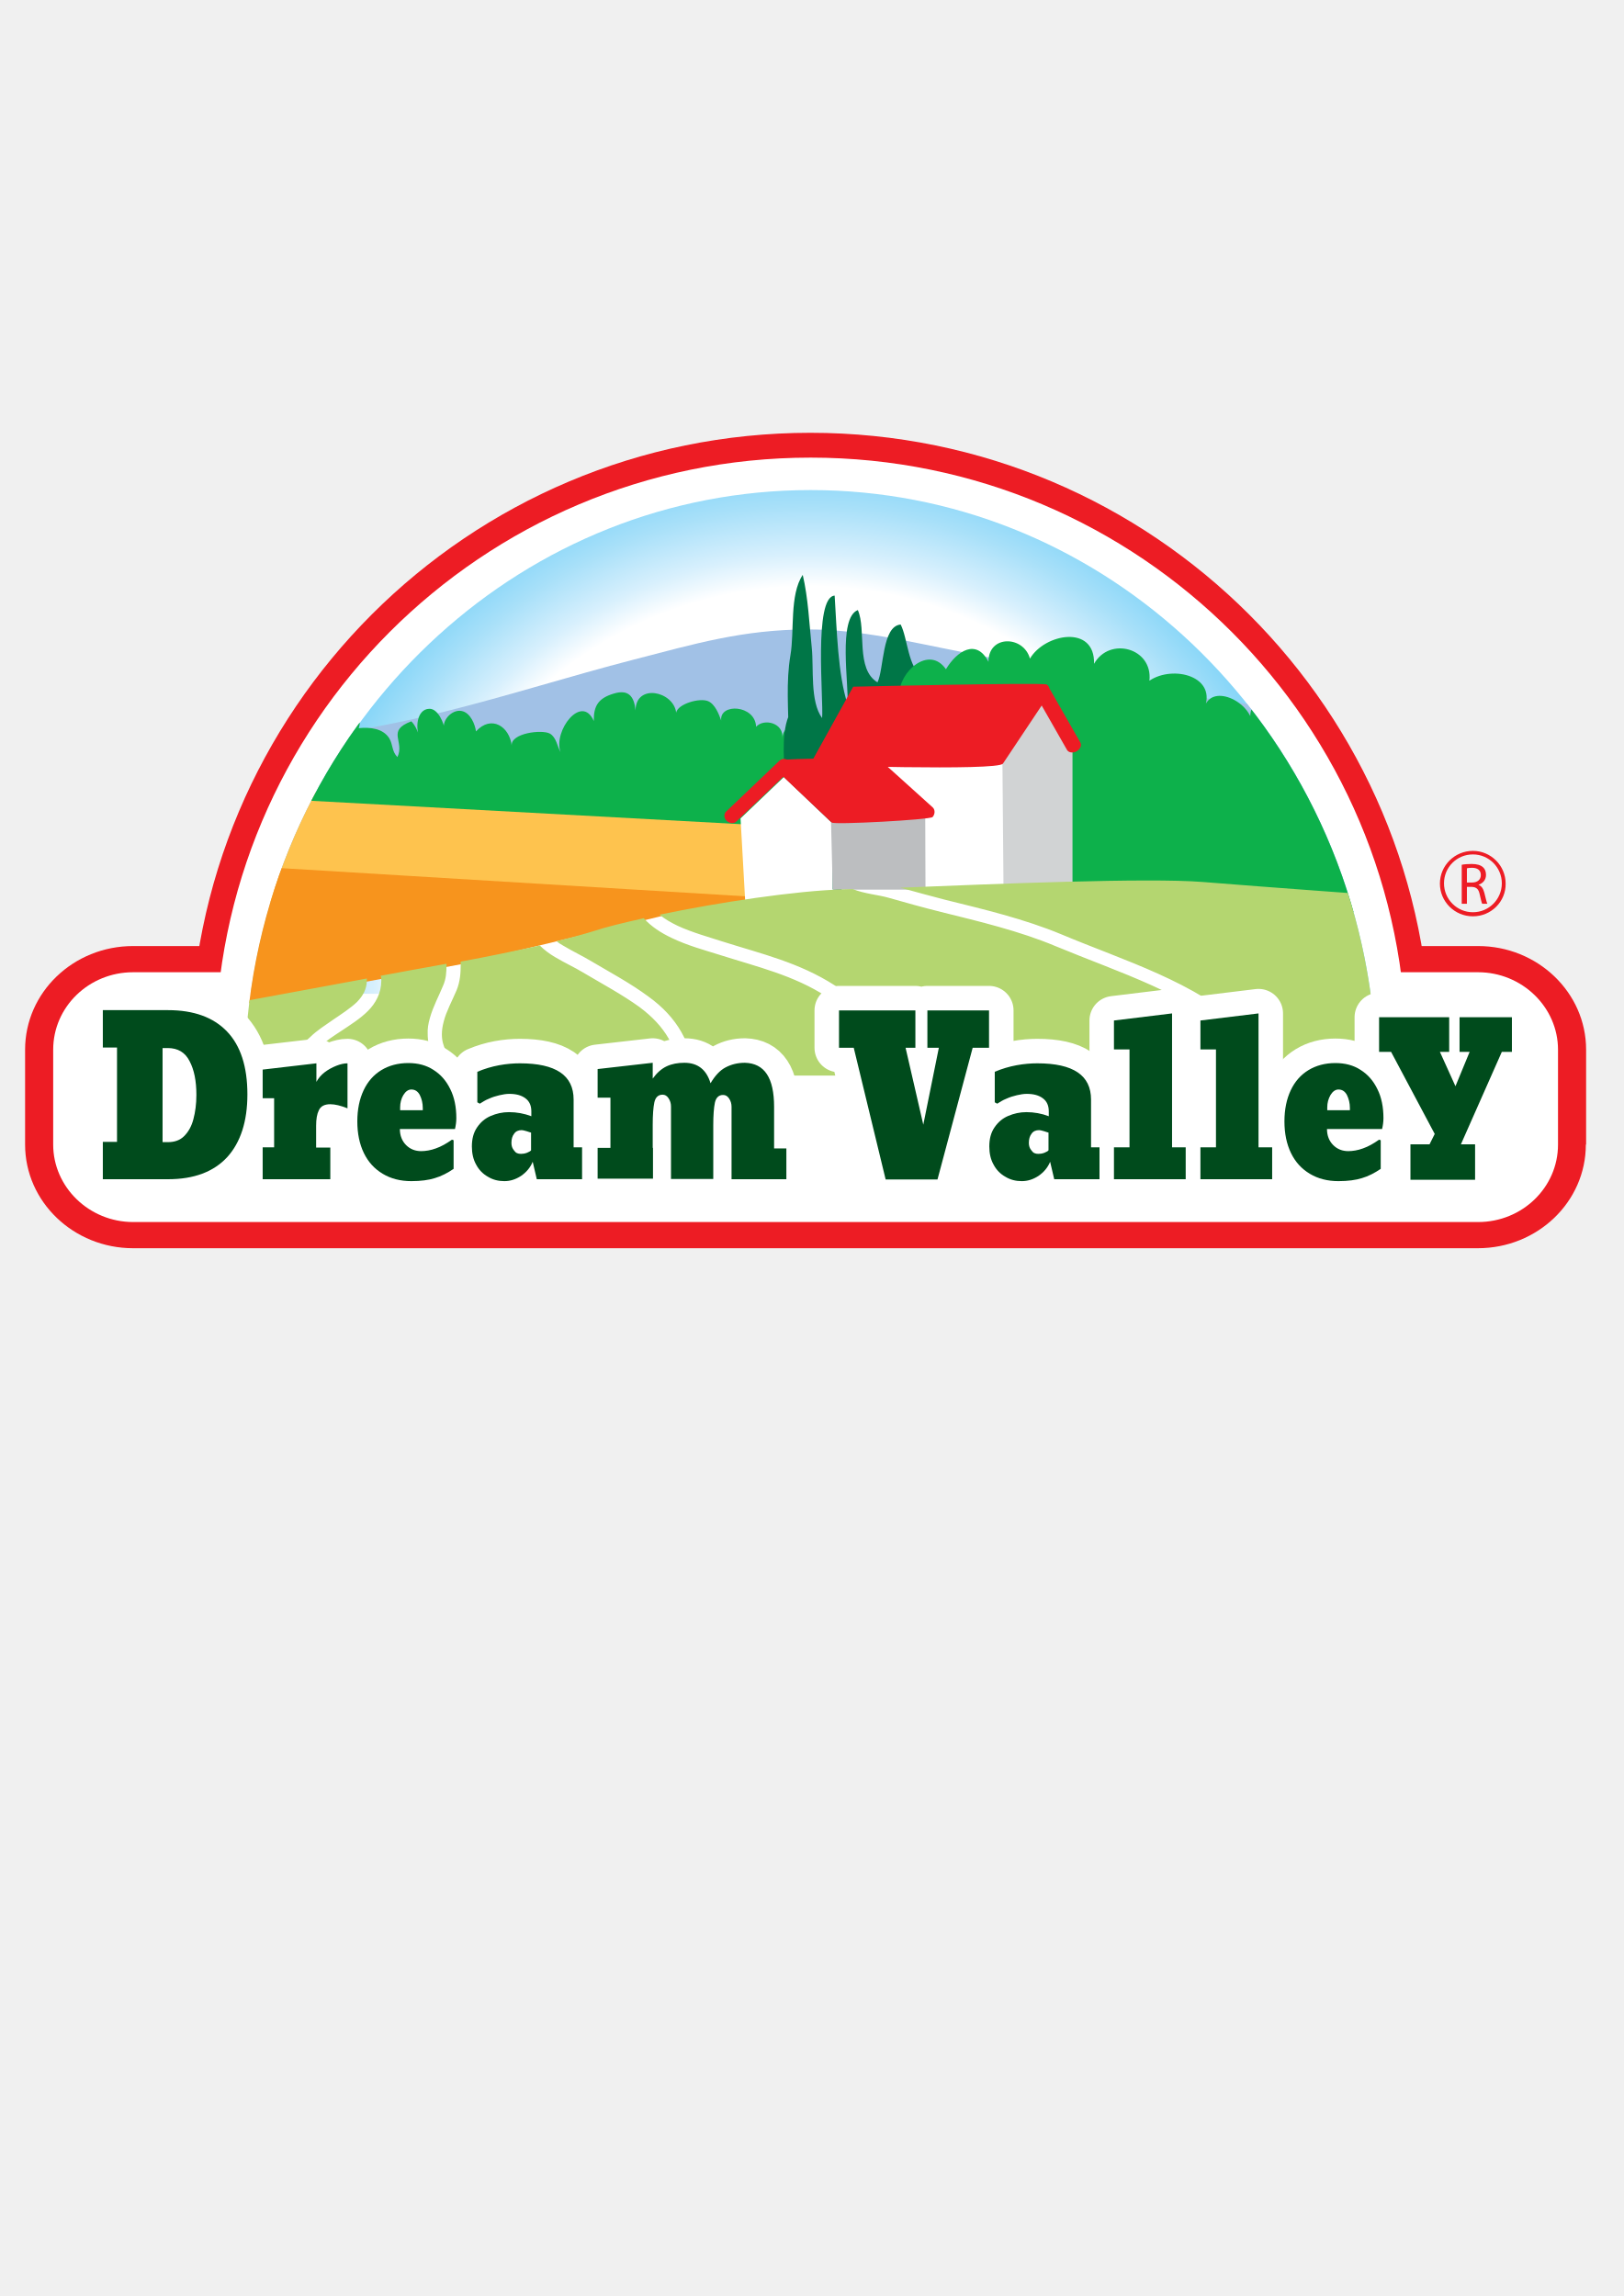
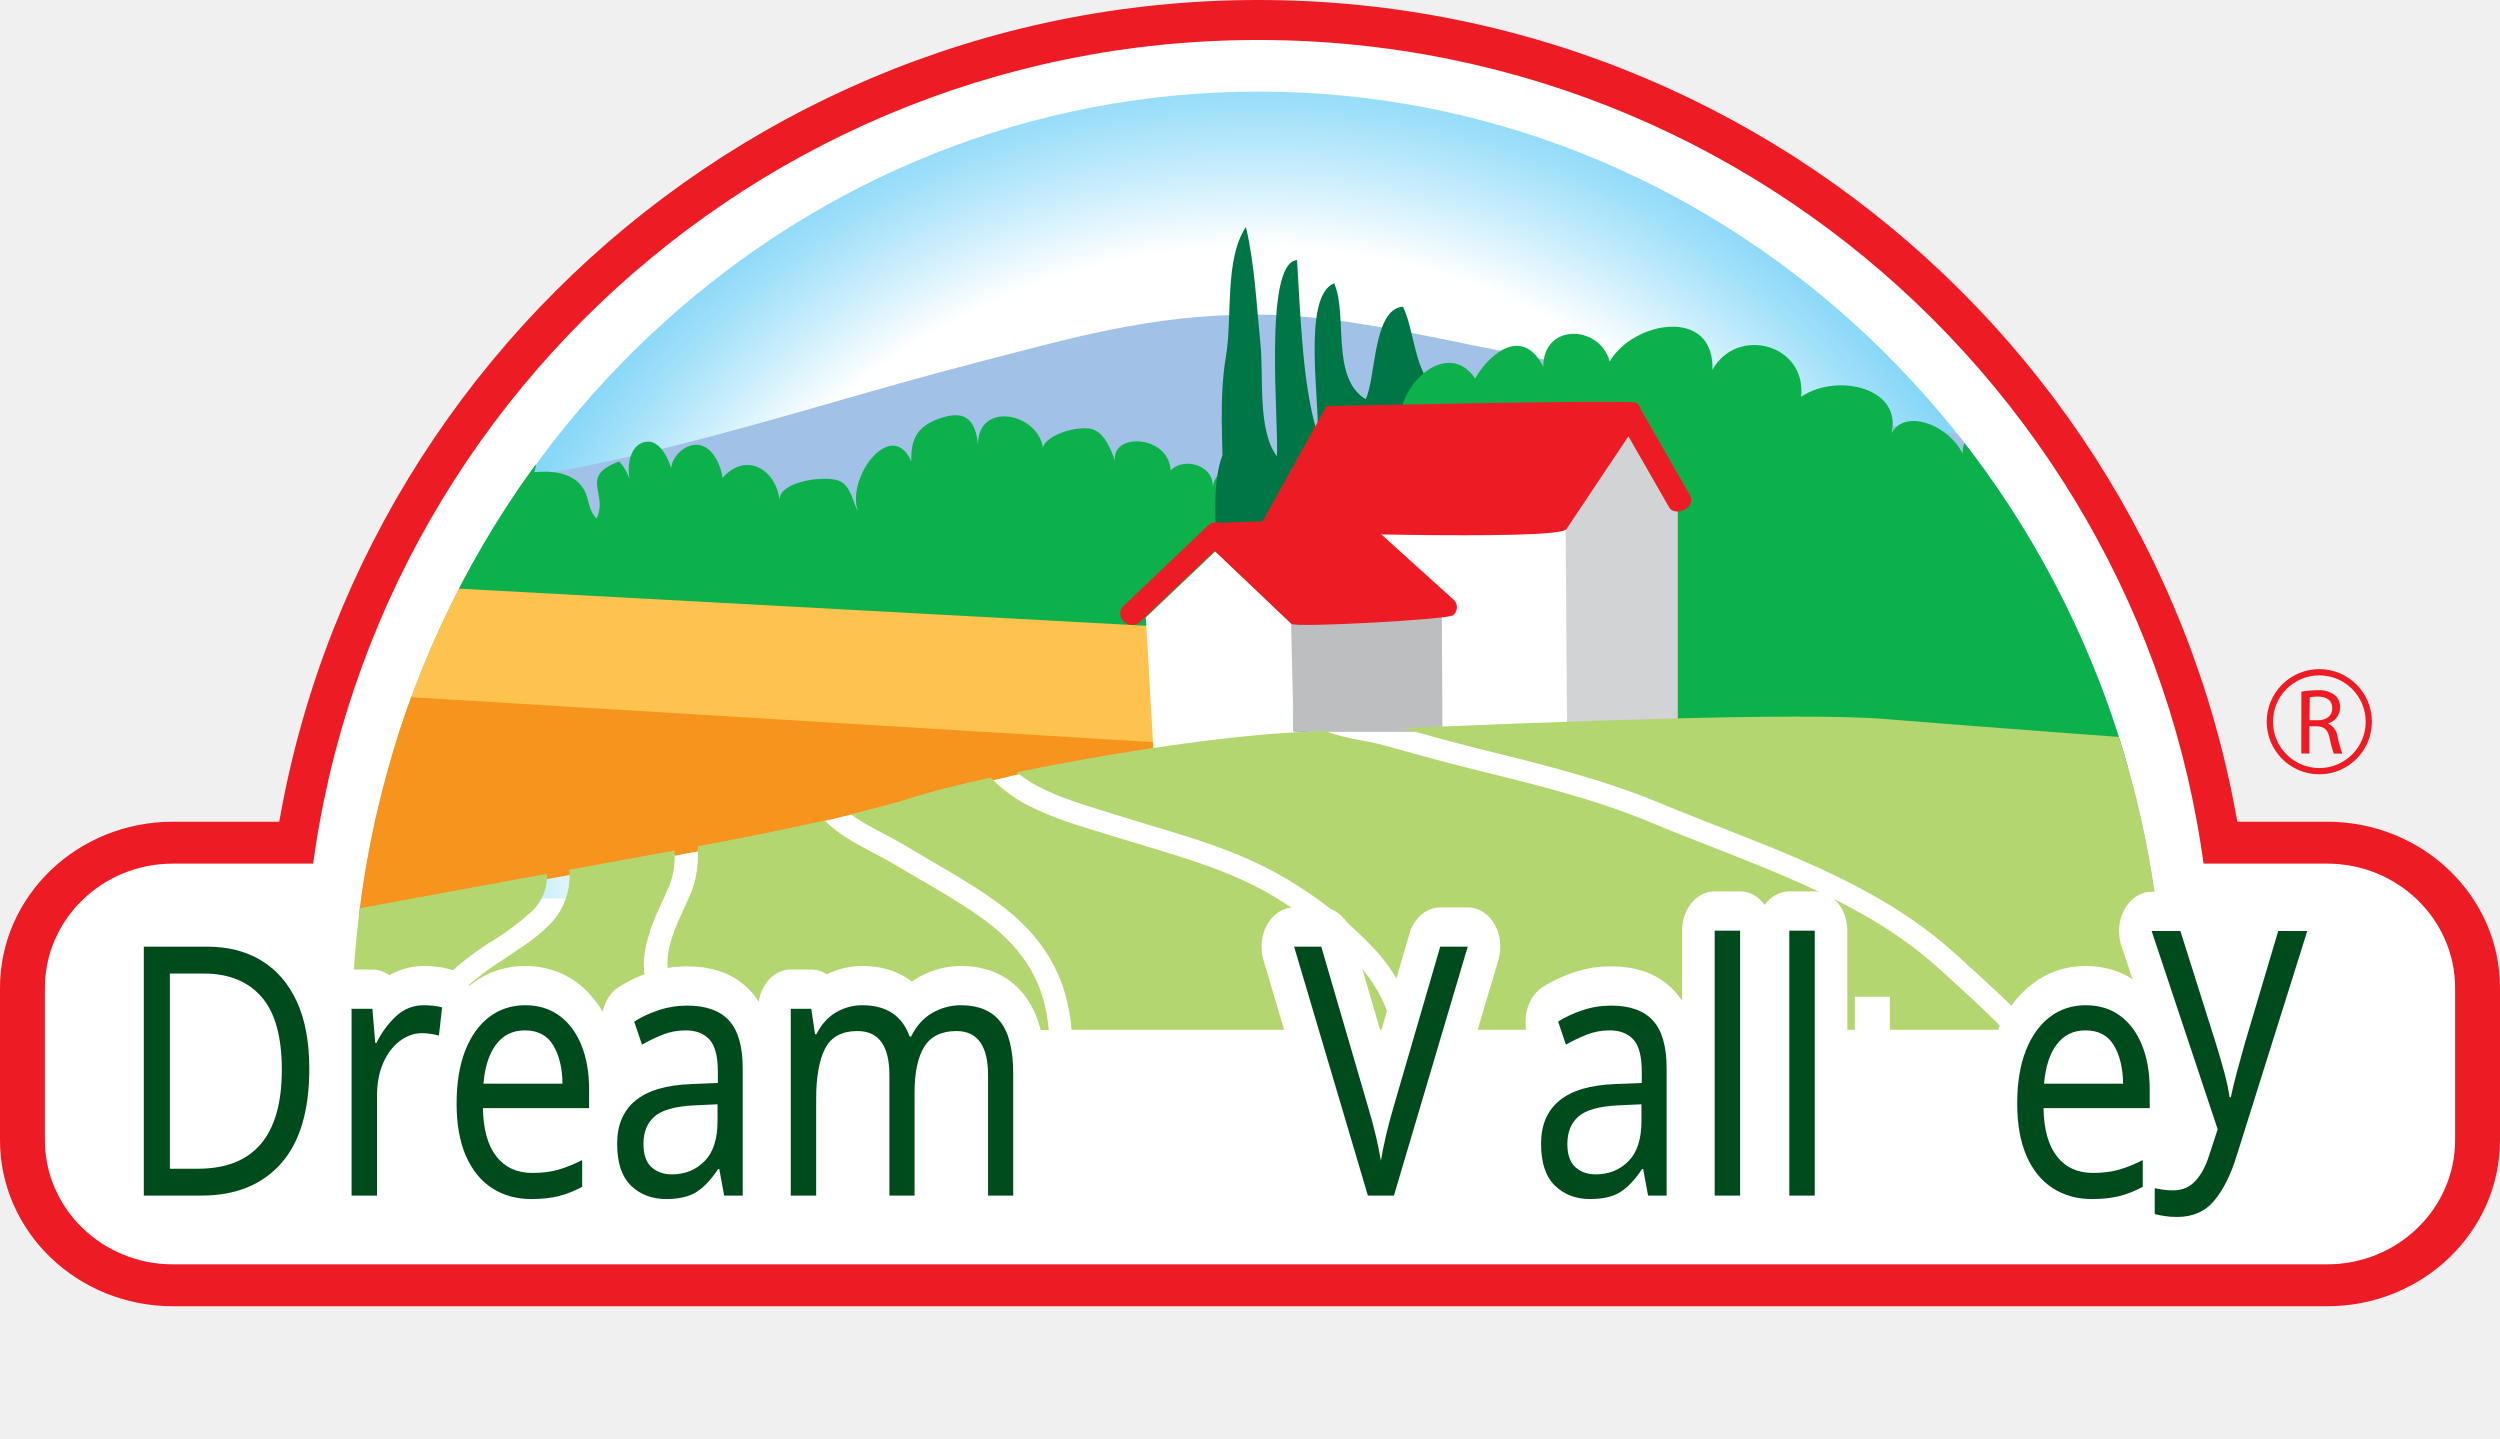
- <svg xmlns="http://www.w3.org/2000/svg" xmlns:xlink="http://www.w3.org/1999/xlink" version="1.1" id="Layer_1" x="0px" y="0px" viewBox="0 0 595.3 841.9" style="enable-background:new 0 0 595.3 841.9;" xml:space="preserve">
-   <style type="text/css">
- 	.st0{fill:#ED1C24;}
- 	.st1{fill:#FFFFFF;}
- 	.st2{fill:url(#SVGID_1_);}
- 	.st3{clip-path:url(#SVGID_3_);}
- 	.st4{fill:#A1C1E6;}
- 	.st5{fill:#FEC34E;}
- 	.st6{fill:#F7941D;}
- 	.st7{fill:#0DB14B;}
- 	.st8{fill:#007647;}
- 	.st9{fill:#D1D3D4;}
- 	.st10{fill:#BCBEC0;}
- 	.st11{fill:#B4D670;}
- 	.st12{fill:none;stroke:#FFFFFF;stroke-width:17.972;stroke-linecap:round;stroke-linejoin:round;}
- 	.st13{fill:#004B1C;}
- </style>
-   <g>
-     <g>
-       <g>
-         <path class="st0" d="M581.4,419.7c0,21-17.7,38-39.6,38H48.8c-21.8,0-39.6-17-39.6-38v-34.8c0-21,17.7-38,39.6-38h493.1     c21.8,0,39.6,17,39.6,38V419.7z" />
-         <g>
-           <path class="st0" d="M524.4,395.8c0.1-3.2,0.2-6.4,0.2-9.6c0-125.6-101.8-227.5-227.5-227.5c-125.6,0-227.4,101.8-227.4,227.5      c0,3.2,0.1,6.4,0.2,9.6H524.4z" />
-           <path class="st1" d="M515.3,396.9c0.2-3.5,0.3-7.1,0.3-10.7c0-120.6-97.8-218.4-218.4-218.4c-120.6,0-218.3,97.8-218.3,218.4      c0,3.6,0.1,7.1,0.3,10.7H515.3z" />
-         </g>
-         <path class="st1" d="M48.8,448.1c-16.1,0-29.3-12.8-29.3-28.4v-34.8c0-15.7,13.1-28.4,29.3-28.4h493.1     c16.1,0,29.3,12.8,29.3,28.4v34.8c0,15.7-13.1,28.4-29.3,28.4H48.8z" />
-         <g>
-           <radialGradient id="SVGID_1_" cx="296.511" cy="379.724" r="138.937" gradientTransform="matrix(1.4286 0 0 1.4286 -127.101 -180.1619)" gradientUnits="userSpaceOnUse">
-             <stop offset="0.742" style="stop-color:#FFFFFF" />
-             <stop offset="0.801" style="stop-color:#D8F0FD" />
-             <stop offset="0.891" style="stop-color:#A8E0F9" />
-             <stop offset="0.96" style="stop-color:#88D6F8" />
-             <stop offset="1" style="stop-color:#7BD3F7" />
-           </radialGradient>
-           <path class="st2" d="M502.5,364.4C488.1,260,401.7,179.7,297.2,179.7c-104.5,0-190.9,80.3-205.3,184.7H502.5z" />
-           <g>
-             <defs>
-               <path id="SVGID_2_" d="M504.6,396.1c0-0.3,0-0.6,0-0.9c0-119-92.9-215.5-207.5-215.5c-114.6,0-207.4,96.5-207.4,215.5        c0,0.3,0,0.6,0,0.9H504.6z" />
-             </defs>
-             <clipPath id="SVGID_3_">
-               <use xlink:href="#SVGID_2_" style="overflow:visible;" />
-             </clipPath>
-             <g class="st3">
-               <path class="st4" d="M89.8,271.2c50.8,0,97-17.6,142.4-29.3c22.1-5.7,40.1-11.1,64.1-11.1c19.3,0,38.4,4.8,56.5,8.3        c50.2,9.8,99,22,151.8,22v64.2H89.8V271.2z" />
-               <g>
-                 <polygon class="st5" points="89.5,289.3 285.9,297.6 284.5,332.1 253,334.3 89.5,330.4        " />
-                 <polygon class="st6" points="89.5,368.2 89.5,317.5 278.8,329 245.5,335.2 169.4,353.5        " />
-                 <path class="st7" d="M296.8,273.1c-1-4.4-9.5-10.1-10-2.2c0.8-5.9-6.8-7.6-9.6-4.4c-0.3-8.1-13.5-8.8-12.8-2.3         c-0.8-2.2-2.2-6-4.8-7.1c-3.1-1.3-11.1,1-11.7,4.2c-1-7.9-14.8-10.8-14.9-0.8c-0.5-5.1-2.5-7.8-7.9-6.2         c-5.8,1.7-7.5,4.6-7.4,10.1c-4.4-10.2-15,3.6-12.2,11.4c-1.2-2.1-1.5-5.4-3.9-6.8c-2.9-1.6-14.4-0.2-14,4.4         c-0.8-7-7.5-11.4-13.1-5.2c-0.3-2.5-2-6.9-5.3-7.5c-3.7-0.7-7.8,4-6.1,7.3c-0.2-2.7-2.5-8.2-5.7-8.1         c-4.8,0.1-5.2,7.7-3.4,10.6c-0.8-2.1-1.6-4.4-3.2-6c-9.3,3.5-2.3,7.3-5.1,13.1c-2.1-2.1-1.6-4.6-3-6.9         c-2.3-3.6-6.9-4.1-11.2-3.7c2.8-7.2-10.3-9.3-11.9-3.1c-3.4-8.4-16.2-3.6-18.9,3.4c-2.8-3.4-7.8-7.5-11.1-4.5v29.5l183.7,10         l30.8-24.9c0,0-0.7-3.7-2.6-5C299.4,271,296.8,273.1,296.8,273.1z" />
-                 <g>
-                   <path class="st8" d="M289.1,270.4c0-10.4-1-20.2,0.7-30.2c1.5-8.7-0.4-22.1,4.5-29.4c2,8.5,2.4,17.9,3.3,26.6          c0.8,7.6-0.7,19.8,3.8,25.9c0.6-6.5-3.2-44.4,4.6-44.9c0.8,12.7,1.2,28.9,4.7,39.7c0.6-6.8-3.6-31.5,3.8-34.4          c3.2,7.2-0.9,21.6,7.2,26.5c2.4-4.8,1.6-20.6,8.5-21.2c2.6,5,2.7,16.1,8,18.9c0.6-0.5,1.4-0.9,2-1.3c3.3,3.4,1.7,9.2,2,13.7          c0.5,6.7,2,13.5,2.8,20.3c1.2,9.9,2.7,22.9,0,32.4c-3.3,11.7-15.2,10.8-26.4,12.3c-12.4,1.7-19.1,2.4-25.4-8.2          c-5.3-8.9-5.4-17.6-5.4-27.8c0-8-1.7-19.3,1.3-26.7" />
-                   <path class="st7" d="M329.7,254.8c-0.2-8.4,10.9-18.4,17.1-9.4c4-6.7,11.2-11.4,15.6-2.7c-0.1-10,12.9-9.7,15.2-1.2          c5.4-9.2,23.9-12.6,23.5,1.9c5.7-10.1,21.6-5.8,20.3,6.2c8.7-5.9,25.4-1.6,19.9,10.8c1.9-10.6,17.7-3.3,18,5.8          c-5-9.6,11.6-18.2,14.5-5.9c-1.3-3.6-0.6-12.5,4.9-12.3c3.2,0.1,6.2,7.4,6.8,8.8c-0.6-5.8,5.6-12.5,11.6-11.3          c4.6,0.9,6.5,7.5,7.5,11.9v78l-80-9.4l-89.9-1.3L329.7,254.8z" />
-                 </g>
-                 <g>
-                   <g>
-                     <polygon class="st9" points="364.7,279.6 382.7,253.1 393.2,274.1 393.2,325.7 367.1,325.1          " />
-                     <polygon class="st1" points="367.9,325.3 308.6,326.5 308.6,277.9 367.5,277.9          " />
-                     <path class="st0" d="M396.1,272.3l-11.2-19.6c0-0.1-0.2-0.2-0.2-0.3l0-0.1c0,0,0,0,0,0c-0.2-0.5-0.4-1-1-1.3           c-1.3-0.8-70.9,0.8-70.9,0.8l-15.9,28.7c0,0,68.9,2.3,70.8-0.5l14.2-21.3l9.3,16.3c0.6,1,2.1,1.2,3.5,0.5           C396,274.7,396.7,273.3,396.1,272.3z" />
-                   </g>
-                   <g>
-                     <polygon class="st1" points="271.5,300.1 287.4,284.9 305.3,302 305.3,326.3 273.2,330.4          " />
-                     <path class="st0" d="M266.4,301c1.1,1,2.7,1.1,3.6,0.2l19.6-18.7c1-0.9,0.9-2.4-0.2-3.4l0,0c-1-1-2.7-1.1-3.6-0.2           l-19.6,18.7C265.3,298.5,265.4,300,266.4,301L266.4,301z" />
-                     <path class="st10" d="M304.6,298.4l0.7,27.8c0,0,23.1,0,28,0c4.9,0,6-0.7,6-0.7l-0.1-28.5L304.6,298.4z" />
-                     <path class="st0" d="M342,296.1l-19.5-17.6c-0.9-0.9-35.2-0.3-35.7,0.2c-1,1-1.5,4.4-0.5,5.3l18.6,17.6           c0.9,0.9,35.9-1,37-2C342.8,298.6,342.9,297,342,296.1z" />
-                   </g>
-                 </g>
-                 <path class="st11" d="M234.5,369.3c-6.2-4.5-13.8-8.6-20.9-12.8c-2.6-1.6-6.5-3.4-10.2-5.6c-2-1.2-3.9-2.6-5.5-4.2         c-9.1,2-19.2,4.1-29,5.9c0,0.4,0,0.8,0,1.2c0,3-0.2,6.1-1.5,9.3c-1.7,4-3.8,7.8-4.7,11.4c-0.5,1.8-0.7,3.4-0.7,4.8         c0,4.5,2.2,7.9,6,13.1c0.5,0.7,0.5,1.5,0.2,2.2h81.1C248.3,384.2,244,376.4,234.5,369.3z M453.4,380.8         c-18-16.6-42.7-24-66.5-33.9c-13.1-5.5-27.8-9-41.9-12.5c-6.4-1.6-12.9-3.4-19.2-5.2c-3.7-1.1-8.7-1.4-13.2-3.2         c-1.1,0-2.2,0.1-3.2,0.1c-17.8,0.5-46,4.8-67.6,9.3c1.9,1.6,4.2,2.9,6.7,4.1c5.2,2.4,11.3,4.1,16.6,5.8         c14.2,4.5,27.8,7.6,40.9,16c5.9,3.9,12.7,8.8,18,14.8c4.7,5.3,8.2,11.5,9,18.3h134.9C463.4,389.8,458.3,385.4,453.4,380.8z          M303,365.4c-12.1-7.8-25.1-10.8-39.6-15.4c-5.1-1.6-11.4-3.3-17.2-6.1c-3.8-1.8-7.4-4.1-10.2-7.2         c-7.6,1.7-14.2,3.3-18.6,4.8c-3.6,1.1-8.3,2.4-13.4,3.6c0.7,0.6,1.5,1.1,2.4,1.6c3.3,2,7.1,3.8,10.1,5.6         c6.9,4.1,14.6,8.2,21.2,13.1c10.7,7.7,15.9,17.3,16.8,29h73.3c-0.8-5.4-3.6-10.5-7.8-15.2C315.1,373.8,308.7,369.1,303,365.4         z M440.9,323.4c-20.1-1.6-76.1,0.7-110.8,2.1c5.4,1.5,10.9,3,16.3,4.4c14.1,3.5,29,7,42.7,12.7c23.3,9.8,48.8,17.2,68,34.8         c5.9,5.4,12.2,10.9,17.6,17.1h29.8v-66.3C504.6,328.2,465.7,325.4,440.9,323.4z M122,374c3.4-2.3,6.6-4.4,8.9-6.6         c2.2-2.3,3.5-4.6,3.6-7.9l0-0.7c-19.6,3.6-44.9,8.3-44.9,8.3v27.5h21.4c-1.3-1.9-2.1-3.8-2.1-5.7c0-3.6,2.2-6.4,4.8-8.6         C116.1,377.9,119.3,375.9,122,374z M157.6,373.3c1.2-4.3,3.4-8.3,4.9-12c1-2.3,1.2-4.7,1.2-7.6c0-0.1,0-0.2,0-0.3         c-8.9,1.6-17.3,3.1-23.6,4.3c-0.2,0-0.4,0.1-0.6,0.1c0,0.1,0.2,0.2,0.2,0.3l0.1,1.4c0,4.7-2.1,8.4-4.9,11.2         c-2.8,2.8-6.3,5-9.6,7.2c-2.9,1.9-5.8,3.8-7.9,5.7c-2.2,1.9-3.2,3.6-3.2,5.1c0,1.1,0.5,2.6,2.2,4.5c0.3,0.3,0.3,0.8,0.4,1.2         h46.5c-3.7-4.9-6.5-9.3-6.5-15.3C156.7,377.3,157,375.4,157.6,373.3z" />
-               </g>
-             </g>
-           </g>
-         </g>
-         <g>
-           <g>
-             <path class="st12" d="M61.6,432.4H37.7v-13.7h5.2v-34.6h-5.2v-13.7h23.9c9.4,0,16.6,2.6,21.6,7.8c5,5.2,7.5,12.9,7.5,23.1       c0,9.9-2.5,17.6-7.4,23C78.3,429.7,71.1,432.4,61.6,432.4z M59.6,384.2v34.6h2c2.4,0,4.4-0.7,5.9-2.2c1.5-1.5,2.7-3.5,3.4-6.2       c0.7-2.6,1.1-5.6,1.1-8.9c0-5.1-0.8-9.2-2.5-12.4c-1.6-3.2-4.3-4.8-8-4.8H59.6z" />
-             <path class="st12" d="M121.2,432.4H96.3v-11.7h4.2v-18h-4.2v-10.5l19.7-2.3v6.8c0.7-1.3,1.7-2.5,3-3.5c1.3-1,2.8-1.8,4.3-2.4       c1.5-0.6,2.9-0.9,4.1-0.9v16.5c-2.5-1-4.6-1.5-6.3-1.5c-2.1,0-3.5,0.7-4.2,2.2c-0.7,1.4-1,3.3-1,5.7v8h5.2V432.4z" />
-             <path class="st12" d="M150.8,433.1c-4,0-7.5-0.9-10.5-2.7c-3-1.8-5.3-4.3-6.9-7.6c-1.6-3.3-2.4-7.2-2.4-11.6       c0-4.4,0.8-8.2,2.3-11.4c1.5-3.2,3.7-5.7,6.5-7.4c2.8-1.7,6.1-2.6,9.9-2.6c3.5,0,6.6,0.8,9.2,2.5c2.7,1.7,4.7,4,6.2,7.1       c1.5,3,2.2,6.6,2.2,10.6c0,1.4-0.2,2.7-0.5,4h-20.2c0,2.4,0.8,4.4,2.3,5.9c1.5,1.5,3.4,2.2,5.5,2.2c1.6,0,3.5-0.3,5.4-1       c2-0.7,3.9-1.8,5.9-3.2l0.6,0.2v10.5c-2.2,1.5-4.5,2.7-6.9,3.4C157.2,432.7,154.3,433.1,150.8,433.1z M146.7,406v1.1h8.3v-0.8       c0-1.8-0.4-3.4-1.1-4.8c-0.7-1.3-1.7-2-3.1-2c-1.1,0-2.1,0.7-2.9,2S146.7,404.4,146.7,406z" />
-             <path class="st12" d="M184.9,433.1c-2.2,0-4.2-0.5-6-1.6c-1.8-1-3.3-2.5-4.3-4.4c-1.1-1.9-1.6-4.2-1.6-6.7c0-2.8,0.6-5.1,1.9-7       c1.3-1.9,2.9-3.3,5-4.2c2.1-0.9,4.3-1.4,6.7-1.4c2.8,0,5.6,0.5,8.2,1.5v-1.8c0-2.1-0.7-3.7-2.2-4.8c-1.5-1.1-3.4-1.6-5.9-1.6       c-1.1,0-2.3,0.2-3.6,0.5c-1.3,0.3-2.6,0.7-3.9,1.3c-1.3,0.5-2.3,1.2-3.3,1.8l-0.9-0.5V393c2.6-1.1,5.3-1.9,8-2.4       c2.7-0.5,5.3-0.7,7.6-0.7c13.2,0,19.7,4.4,19.7,13.3v17.5h3.1v11.7h-16.6l-1.5-6.4c-0.9,2.2-2.4,3.9-4.3,5.2       C189,432.5,187,433.1,184.9,433.1z M191,423.1c0.7,0,1.4-0.1,2.2-0.4c0.7-0.3,1.3-0.6,1.5-0.9v-6.5c-0.3-0.1-0.8-0.2-1.6-0.5       c-0.7-0.2-1.4-0.4-1.9-0.4c-1.1,0-2.1,0.4-2.7,1.3c-0.7,0.9-1,2-1,3.4c0,1.1,0.3,2,1,2.8C189.1,422.8,189.9,423.1,191,423.1z" />
-             <path class="st12" d="M283.8,405.9v15.2h4.5v11.3h-20.1v-26.6c0-1.1-0.3-2.1-0.9-3c-0.6-0.9-1.3-1.3-2.2-1.3       c-1.6,0-2.6,1-3,2.8c-0.4,1.9-0.6,4.7-0.6,8.2v19.8H246v-26.6c0-1.1-0.3-2.1-0.9-3c-0.6-0.9-1.3-1.3-2.2-1.3       c-1.6,0-2.6,1-3,2.8c-0.4,1.9-0.6,4.7-0.6,8.2v8.5h0.1v11.3h-20.3v-11.3h4.7v-18.4h-4.7v-10.5l20.2-2.3v5.8       c1.5-2.1,3.2-3.6,5.1-4.5c1.9-0.9,4.1-1.3,6.5-1.3c4.9,0,8.1,2.5,9.6,7.5c1.6-2.7,3.4-4.7,5.5-5.8c2.1-1.1,4.4-1.7,7.1-1.7       C280.3,389.9,283.8,395.2,283.8,405.9z" />
-             <path class="st12" d="M356.6,384.2l-12.9,48.3h-19l-11.7-48.3h-5.4v-13.7h28v13.7H332l6.5,28.2l5.7-28.2H340v-13.7h22.6v13.7       H356.6z" />
-             <path class="st12" d="M374.6,433.1c-2.2,0-4.2-0.5-6-1.6c-1.8-1-3.3-2.5-4.3-4.4c-1.1-1.9-1.6-4.2-1.6-6.7c0-2.8,0.6-5.1,1.9-7       c1.3-1.9,2.9-3.3,5-4.2c2.1-0.9,4.3-1.4,6.7-1.4c2.8,0,5.6,0.5,8.2,1.5v-1.8c0-2.1-0.7-3.7-2.2-4.8c-1.5-1.1-3.4-1.6-5.9-1.6       c-1.1,0-2.3,0.2-3.6,0.5c-1.3,0.3-2.6,0.7-3.9,1.3c-1.3,0.5-2.3,1.2-3.3,1.8l-0.9-0.5V393c2.6-1.1,5.3-1.9,8-2.4       c2.7-0.5,5.3-0.7,7.6-0.7c13.2,0,19.7,4.4,19.7,13.3v17.5h3.1v11.7h-16.6L385,426c-0.9,2.2-2.4,3.9-4.3,5.2       C378.7,432.5,376.7,433.1,374.6,433.1z M380.7,423.1c0.7,0,1.4-0.1,2.2-0.4c0.7-0.3,1.3-0.6,1.5-0.9v-6.5       c-0.3-0.1-0.8-0.2-1.6-0.5c-0.7-0.2-1.4-0.4-1.9-0.4c-1.1,0-2.1,0.4-2.7,1.3c-0.7,0.9-1,2-1,3.4c0,1.1,0.3,2,1,2.8       C378.8,422.8,379.6,423.1,380.7,423.1z" />
-             <path class="st12" d="M434.7,420.7v11.7h-26.3v-11.7h5.7v-35.9h-5.7v-10.6l21.3-2.6v49.1H434.7z" />
-             <path class="st12" d="M466.4,420.7v11.7h-26.3v-11.7h5.7v-35.9h-5.7v-10.6l21.3-2.6v49.1H466.4z" />
-             <path class="st12" d="M490.7,433.1c-4,0-7.5-0.9-10.5-2.7c-3-1.8-5.3-4.3-6.9-7.6c-1.6-3.3-2.4-7.2-2.4-11.6       c0-4.4,0.8-8.2,2.3-11.4c1.5-3.2,3.7-5.7,6.5-7.4c2.8-1.7,6.1-2.6,9.9-2.6c3.5,0,6.6,0.8,9.2,2.5c2.7,1.7,4.7,4,6.2,7.1       c1.5,3,2.2,6.6,2.2,10.6c0,1.4-0.2,2.7-0.5,4h-20.2c0,2.4,0.8,4.4,2.3,5.9c1.5,1.5,3.4,2.2,5.5,2.2c1.6,0,3.5-0.3,5.4-1       c2-0.7,3.9-1.8,5.9-3.2l0.6,0.2v10.5c-2.2,1.5-4.5,2.7-6.9,3.4C497.1,432.7,494.2,433.1,490.7,433.1z M486.6,406v1.1h8.3v-0.8       c0-1.8-0.4-3.4-1.1-4.8c-0.7-1.3-1.7-2-3.1-2c-1.1,0-2.1,0.7-2.9,2C487,402.9,486.6,404.4,486.6,406z" />
-             <path class="st12" d="M540.8,419.6v13h-23.7v-13h7l1.9-3.8l-16-30.1h-4.4V373h25.7v12.7h-3.4l5.7,12.6l5.2-12.6h-3.7V373h19.2       v12.7h-3.7l-15,33.9H540.8z" />
-           </g>
-           <g>
-             <path class="st13" d="M61.6,432.4H37.7v-13.7h5.2v-34.6h-5.2v-13.7h23.9c9.4,0,16.6,2.6,21.6,7.8c5,5.2,7.5,12.9,7.5,23.1       c0,9.9-2.5,17.6-7.4,23C78.3,429.7,71.1,432.4,61.6,432.4z M59.6,384.2v34.6h2c2.4,0,4.4-0.7,5.9-2.2c1.5-1.5,2.7-3.5,3.4-6.2       c0.7-2.6,1.1-5.6,1.1-8.9c0-5.1-0.8-9.2-2.5-12.4c-1.6-3.2-4.3-4.8-8-4.8H59.6z" />
-             <path class="st13" d="M121.2,432.4H96.3v-11.7h4.2v-18h-4.2v-10.5l19.7-2.3v6.8c0.7-1.3,1.7-2.5,3-3.5c1.3-1,2.8-1.8,4.3-2.4       c1.5-0.6,2.9-0.9,4.1-0.9v16.5c-2.5-1-4.6-1.5-6.3-1.5c-2.1,0-3.5,0.7-4.2,2.2c-0.7,1.4-1,3.3-1,5.7v8h5.2V432.4z" />
-             <path class="st13" d="M150.8,433.1c-4,0-7.5-0.9-10.5-2.7c-3-1.8-5.3-4.3-6.9-7.6c-1.6-3.3-2.4-7.2-2.4-11.6       c0-4.4,0.8-8.2,2.3-11.4c1.5-3.2,3.7-5.7,6.5-7.4c2.8-1.7,6.1-2.6,9.9-2.6c3.5,0,6.6,0.8,9.2,2.5c2.7,1.7,4.7,4,6.2,7.1       c1.5,3,2.2,6.6,2.2,10.6c0,1.4-0.2,2.7-0.5,4h-20.2c0,2.4,0.8,4.4,2.3,5.9c1.5,1.5,3.4,2.2,5.5,2.2c1.6,0,3.5-0.3,5.4-1       c2-0.7,3.9-1.8,5.9-3.2l0.6,0.2v10.5c-2.2,1.5-4.5,2.7-6.9,3.4C157.2,432.7,154.3,433.1,150.8,433.1z M146.7,406v1.1h8.3v-0.8       c0-1.8-0.4-3.4-1.1-4.8c-0.7-1.3-1.7-2-3.1-2c-1.1,0-2.1,0.7-2.9,2S146.7,404.4,146.7,406z" />
-             <path class="st13" d="M184.9,433.1c-2.2,0-4.2-0.5-6-1.6c-1.8-1-3.3-2.5-4.3-4.4c-1.1-1.9-1.6-4.2-1.6-6.7c0-2.8,0.6-5.1,1.9-7       c1.3-1.9,2.9-3.3,5-4.2c2.1-0.9,4.3-1.4,6.7-1.4c2.8,0,5.6,0.5,8.2,1.5v-1.8c0-2.1-0.7-3.7-2.2-4.8c-1.5-1.1-3.4-1.6-5.9-1.6       c-1.1,0-2.3,0.2-3.6,0.5c-1.3,0.3-2.6,0.7-3.9,1.3c-1.3,0.5-2.3,1.2-3.3,1.8l-0.9-0.5V393c2.6-1.1,5.3-1.9,8-2.4       c2.7-0.5,5.3-0.7,7.6-0.7c13.2,0,19.7,4.4,19.7,13.3v17.5h3.1v11.7h-16.6l-1.5-6.4c-0.9,2.2-2.4,3.9-4.3,5.2       C189,432.5,187,433.1,184.9,433.1z M191,423.1c0.7,0,1.4-0.1,2.2-0.4c0.7-0.3,1.3-0.6,1.5-0.9v-6.5c-0.3-0.1-0.8-0.2-1.6-0.5       c-0.7-0.2-1.4-0.4-1.9-0.4c-1.1,0-2.1,0.4-2.7,1.3c-0.7,0.9-1,2-1,3.4c0,1.1,0.3,2,1,2.8C189.1,422.8,189.9,423.1,191,423.1z" />
-             <path class="st13" d="M283.8,405.9v15.2h4.5v11.3h-20.1v-26.6c0-1.1-0.3-2.1-0.9-3c-0.6-0.9-1.3-1.3-2.2-1.3       c-1.6,0-2.6,1-3,2.8c-0.4,1.9-0.6,4.7-0.6,8.2v19.8H246v-26.6c0-1.1-0.3-2.1-0.9-3c-0.6-0.9-1.3-1.3-2.2-1.3       c-1.6,0-2.6,1-3,2.8c-0.4,1.9-0.6,4.7-0.6,8.2v8.5h0.1v11.3h-20.3v-11.3h4.7v-18.4h-4.7v-10.5l20.2-2.3v5.8       c1.5-2.1,3.2-3.6,5.1-4.5c1.9-0.9,4.1-1.3,6.5-1.3c4.9,0,8.1,2.5,9.6,7.5c1.6-2.7,3.4-4.7,5.5-5.8c2.1-1.1,4.4-1.7,7.1-1.7       C280.3,389.9,283.8,395.2,283.8,405.9z" />
-             <path class="st13" d="M356.6,384.2l-12.9,48.3h-19l-11.7-48.3h-5.4v-13.7h28v13.7H332l6.5,28.2l5.7-28.2H340v-13.7h22.6v13.7       H356.6z" />
-             <path class="st13" d="M374.6,433.1c-2.2,0-4.2-0.5-6-1.6c-1.8-1-3.3-2.5-4.3-4.4c-1.1-1.9-1.6-4.2-1.6-6.7c0-2.8,0.6-5.1,1.9-7       c1.3-1.9,2.9-3.3,5-4.2c2.1-0.9,4.3-1.4,6.7-1.4c2.8,0,5.6,0.5,8.2,1.5v-1.8c0-2.1-0.7-3.7-2.2-4.8c-1.5-1.1-3.4-1.6-5.9-1.6       c-1.1,0-2.3,0.2-3.6,0.5c-1.3,0.3-2.6,0.7-3.9,1.3c-1.3,0.5-2.3,1.2-3.3,1.8l-0.9-0.5V393c2.6-1.1,5.3-1.9,8-2.4       c2.7-0.5,5.3-0.7,7.6-0.7c13.2,0,19.7,4.4,19.7,13.3v17.5h3.1v11.7h-16.6L385,426c-0.9,2.2-2.4,3.9-4.3,5.2       C378.7,432.5,376.7,433.1,374.6,433.1z M380.7,423.1c0.7,0,1.4-0.1,2.2-0.4c0.7-0.3,1.3-0.6,1.5-0.9v-6.5       c-0.3-0.1-0.8-0.2-1.6-0.5c-0.7-0.2-1.4-0.4-1.9-0.4c-1.1,0-2.1,0.4-2.7,1.3c-0.7,0.9-1,2-1,3.4c0,1.1,0.3,2,1,2.8       C378.8,422.8,379.6,423.1,380.7,423.1z" />
-             <path class="st13" d="M434.7,420.7v11.7h-26.3v-11.7h5.7v-35.9h-5.7v-10.6l21.3-2.6v49.1H434.7z" />
-             <path class="st13" d="M466.4,420.7v11.7h-26.3v-11.7h5.7v-35.9h-5.7v-10.6l21.3-2.6v49.1H466.4z" />
-             <path class="st13" d="M490.7,433.1c-4,0-7.5-0.9-10.5-2.7c-3-1.8-5.3-4.3-6.9-7.6c-1.6-3.3-2.4-7.2-2.4-11.6       c0-4.4,0.8-8.2,2.3-11.4c1.5-3.2,3.7-5.7,6.5-7.4c2.8-1.7,6.1-2.6,9.9-2.6c3.5,0,6.6,0.8,9.2,2.5c2.7,1.7,4.7,4,6.2,7.1       c1.5,3,2.2,6.6,2.2,10.6c0,1.4-0.2,2.7-0.5,4h-20.2c0,2.4,0.8,4.4,2.3,5.9c1.5,1.5,3.4,2.2,5.5,2.2c1.6,0,3.5-0.3,5.4-1       c2-0.7,3.9-1.8,5.9-3.2l0.6,0.2v10.5c-2.2,1.5-4.5,2.7-6.9,3.4C497.1,432.7,494.2,433.1,490.7,433.1z M486.6,406v1.1h8.3v-0.8       c0-1.8-0.4-3.4-1.1-4.8c-0.7-1.3-1.7-2-3.1-2c-1.1,0-2.1,0.7-2.9,2C487,402.9,486.6,404.4,486.6,406z" />
-             <path class="st13" d="M540.8,419.6v13h-23.7v-13h7l1.9-3.8l-16-30.1h-4.4V373h25.7v12.7h-3.4l5.7,12.6l5.2-12.6h-3.7V373h19.2       v12.7h-3.7l-15,33.9H540.8z" />
-           </g>
-         </g>
-       </g>
-       <g>
-         <g>
-           <path class="st0" d="M535.9,317.1c0.9-0.2,2.3-0.3,3.6-0.3c2,0,3.3,0.4,4.2,1.2c0.7,0.6,1.1,1.6,1.1,2.8c0,1.9-1.2,3.1-2.7,3.6      v0.1c1.1,0.4,1.7,1.4,2.1,2.9c0.5,2,0.8,3.4,1.1,4h-1.9c-0.2-0.4-0.5-1.6-0.9-3.4c-0.4-2-1.2-2.7-2.9-2.8h-1.8v6.2h-1.9V317.1z       M537.8,323.6h1.9c2,0,3.2-1.1,3.2-2.7c0-1.9-1.3-2.7-3.3-2.7c-0.9,0-1.5,0.1-1.8,0.2V323.6z" />
-         </g>
-         <g>
-           <path class="st0" d="M540,336c-6.7,0-12.1-5.4-12.1-12c0-6.6,5.4-12,12.1-12c6.6,0,12,5.4,12,12C552.1,330.6,546.7,336,540,336z       M540,313.3c-5.9,0-10.6,4.7-10.6,10.6c0,5.9,4.8,10.6,10.6,10.6c5.9,0,10.6-4.8,10.6-10.6C550.6,318.1,545.9,313.3,540,313.3z" />
-         </g>
-       </g>
-     </g>
-     <rect x="433.7" y="386.9" class="st1" width="8" height="9.4" />
+ <svg xmlns="http://www.w3.org/2000/svg" id="Layer_1" data-name="Layer 1" viewBox="0 0 518.97 298.54">
+   <defs>
+     <style>.cls-1,.cls-14{fill:none;}.cls-2{fill:#ed1c24;}.cls-3{fill:#fff;}.cls-4{fill:url(#radial-gradient);}.cls-5{clip-path:url(#clip-path);}.cls-6{fill:#a1c1e6;}.cls-7{fill:#fec34e;}.cls-8{fill:#f7941d;}.cls-9{fill:#0db14b;}.cls-10{fill:#007647;}.cls-11{fill:#d1d3d4;}.cls-12{fill:#bcbec0;}.cls-13{fill:#b4d670;}.cls-14,.cls-18{font-size:72.36px;font-family:Angkor-Regular, Angkor;}.cls-14{stroke:#fff;stroke-linecap:round;stroke-linejoin:round;stroke-width:16.3px;}.cls-15{letter-spacing:-0.06em;}.cls-16{letter-spacing:-0.1em;}.cls-17{font-size:76.49px;}.cls-18{fill:#004b1c;}</style>
+     <radialGradient id="radial-gradient" cx="297.37" cy="230.25" r="180.03" gradientUnits="userSpaceOnUse">
+       <stop offset="0.74" stop-color="#fff" />
+       <stop offset="0.82" stop-color="#ceeffc" />
+       <stop offset="0.9" stop-color="#a1e0f9" />
+       <stop offset="0.96" stop-color="#85d6f8" />
+       <stop offset="1" stop-color="#7bd3f7" />
+     </radialGradient>
+     <clipPath id="clip-path" transform="translate(-36.79 -45.64)">
+       <path class="cls-1" d="M486.14,260.91c0-.26,0-.54,0-.8,0-107.95-84.25-195.46-188.18-195.46S109.83,152.16,109.83,260.11c0,.27,0,.54,0,.8Z" />
+     </clipPath>
+   </defs>
+   <path class="cls-2" d="M555.76,282.31c0,19.05-16.07,34.49-35.88,34.49H72.67c-19.81,0-35.88-15.44-35.88-34.49v-31.6c0-19.05,16.06-34.49,35.88-34.49H519.88c19.81,0,35.88,15.43,35.88,34.49Z" transform="translate(-36.79 -45.64)" />
+   <path class="cls-2" d="M504.09,260.67c.12-2.91.22-5.8.22-8.73C504.31,138,411.94,45.64,298,45.64S91.68,138,91.68,251.94c0,2.93.09,5.82.22,8.73Z" transform="translate(-36.79 -45.64)" />
+   <path class="cls-3" d="M495.81,261.63q.24-4.81.24-9.69c0-109.37-88.67-198-198.08-198s-198,88.67-198,198q0,4.88.24,9.69Z" transform="translate(-36.79 -45.64)" />
+   <path class="cls-3" d="M72.67,308.1c-14.65,0-26.56-11.57-26.56-25.79v-31.6c0-14.22,11.91-25.79,26.56-25.79H519.88c14.65,0,26.56,11.57,26.56,25.79v31.6c0,14.22-11.91,25.79-26.56,25.79Z" transform="translate(-36.79 -45.64)" />
+   <path class="cls-4" d="M484.22,232.15C471.15,137.45,392.77,64.65,298,64.65s-173.13,72.8-186.19,167.5Z" transform="translate(-36.79 -45.64)" />
+   <g class="cls-5">
+     <path class="cls-6" d="M109.88,147.63c46.08,0,88-16,129.12-26.59,20-5.17,36.37-10.07,58.17-10.1,17.51,0,34.81,4.35,51.21,7.55,45.51,8.87,89.8,20,137.71,20v58.27H109.88Z" transform="translate(-36.79 -45.64)" />
+     <polygon class="cls-7" points="72.86 118.38 250.92 125.93 249.73 157.21 221.08 159.23 72.86 155.7 72.86 118.38" />
+     <polygon class="cls-8" points="72.86 189.98 72.86 143.97 244.51 154.37 214.28 160.04 145.29 176.66 72.86 189.98" />
+     <path class="cls-9" d="M297.62,149.32c-.91-4-8.58-9.19-9.11-2,.7-5.32-6.2-6.86-8.71-4-.32-7.35-12.24-8-11.57-2.05-.69-2-2-5.46-4.34-6.41-2.85-1.16-10.09,1-10.61,3.76-.94-7.21-13.42-9.81-13.47-.75-.48-4.6-2.3-7.07-7.15-5.63-5.24,1.57-6.83,4.21-6.7,9.2-4-9.25-13.59,3.23-11.07,10.35-1.08-1.94-1.37-4.94-3.57-6.18-2.63-1.48-13.1-.14-12.68,3.95-.72-6.33-6.78-10.33-11.87-4.73-.24-2.29-1.86-6.29-4.79-6.8-3.38-.6-7.06,3.64-5.5,6.62-.19-2.42-2.23-7.43-5.17-7.33-4.4.13-4.75,7-3.11,9.58-.74-1.93-1.41-4-2.9-5.47-8.45,3.2-2.11,6.6-4.67,11.85-1.91-1.92-1.41-4.14-2.77-6.25-2.07-3.25-6.27-3.73-10.16-3.38,2.49-6.57-9.35-8.48-10.83-2.79-3-7.59-14.65-3.25-17.14,3.12-2.49-3.13-7.09-6.85-10.08-4.12v26.77l166.58,9,27.92-22.61s-.6-3.4-2.39-4.54S297.62,149.32,297.62,149.32Z" transform="translate(-36.79 -45.64)" />
+     <path class="cls-10" d="M290.68,146.85c0-9.46-.92-18.28.63-27.41,1.32-7.86-.37-20,4.12-26.68,1.82,7.71,2.2,16.27,3,24.11.72,6.91-.66,18,3.42,23.49.51-5.92-2.92-40.23,4.19-40.73.73,11.49,1.13,26.18,4.25,36,.55-6.16-3.3-28.56,3.46-31.18,2.89,6.53-.8,19.59,6.53,24.05,2.17-4.31,1.47-18.69,7.73-19.2,2.39,4.5,2.45,14.63,7.24,17.17.51-.41,1.26-.79,1.78-1.19,3,3.08,1.5,8.34,1.78,12.43.44,6.07,1.82,12.25,2.5,18.43,1,9,2.45,20.81,0,29.39-3,10.6-13.76,9.76-23.91,11.16-11.27,1.53-17.32,2.13-23-7.43-4.8-8.12-4.91-15.94-4.91-25.23,0-7.27-1.5-17.54,1.18-24.19" transform="translate(-36.79 -45.64)" />
+     <path class="cls-9" d="M327.52,132.73c-.17-7.61,9.9-16.73,15.48-8.54,3.63-6.11,10.2-10.34,14.16-2.41-.06-9.11,11.69-8.76,13.79-1.11,4.87-8.39,21.72-11.4,21.33,1.71,5.16-9.14,19.57-5.3,18.4,5.63,7.88-5.36,23.08-1.48,18,9.78,1.71-9.62,16-3,16.37,5.22-4.53-8.72,10.52-16.47,13.13-5.38-1.17-3.27-.52-11.32,4.45-11.14,2.86.1,5.62,6.69,6.14,8-.55-5.22,5.09-11.35,10.5-10.28,4.15.82,5.94,6.8,6.8,10.75v70.71l-72.58-8.48L332,196.06Z" transform="translate(-36.79 -45.64)" />
+     <polygon class="cls-11" points="322.46 109.57 338.79 85.54 348.29 104.62 348.29 151.4 324.61 150.9 322.46 109.57" />
+     <polygon class="cls-3" points="325.3 151.06 271.51 152.12 271.51 108.02 324.99 108.02 325.3 151.06" />
+     <path class="cls-2" d="M387.71,148.64l-10.2-17.82c0-.11-.14-.18-.18-.29l0-.09h0a2.28,2.28,0,0,0-.87-1.19c-1.17-.71-64.3.7-64.3.7l-14.43,26s62.48,2.08,64.21-.45l12.89-19.29,8.48,14.8c.5.89,1.94,1.08,3.17.43S388.23,149.53,387.71,148.64Z" transform="translate(-36.79 -45.64)" />
+     <polygon class="cls-3" points="237.86 128.18 252.32 114.43 268.54 129.89 268.54 151.94 239.44 155.7 237.86 128.18" />
+     <path class="cls-2" d="M270.09,174.65a2.4,2.4,0,0,0,3.27.17l17.78-16.93a2.13,2.13,0,0,0-.18-3.12h0a2.41,2.41,0,0,0-3.28-.17l-17.77,16.93a2.14,2.14,0,0,0,.18,3.12Z" transform="translate(-36.79 -45.64)" />
+     <path class="cls-12" d="M304.74,172.32l.59,25.25h25.41c4.45,0,5.48-.65,5.48-.65L336.09,171Z" transform="translate(-36.79 -45.64)" />
+     <path class="cls-2" d="M338.63,170.21l-17.7-16c-.86-.81-31.9-.32-32.39.15-.95.9-1.34,4-.49,4.8l16.85,16c.83.81,32.58-.91,33.56-1.81A2.15,2.15,0,0,0,338.63,170.21Z" transform="translate(-36.79 -45.64)" />
+     <path class="cls-13" d="M241.1,236.56c-5.64-4.12-12.54-7.82-18.91-11.65-2.35-1.41-5.92-3.06-9.22-5.09a26.79,26.79,0,0,1-5-3.85c-8.21,1.84-17.44,3.69-26.33,5.35,0,.38,0,.74,0,1.11a21.1,21.1,0,0,1-1.37,8.47c-1.54,3.64-3.4,7.08-4.28,10.35a16.64,16.64,0,0,0-.64,4.33c0,4.09,2,7.18,5.45,11.87a1.93,1.93,0,0,1,.15,2H254.5C253.69,250.09,249.79,243,241.1,236.56Zm198.59,10.5c-16.37-15.08-38.77-21.78-60.29-30.72-11.91-5-25.18-8.13-38-11.32-5.84-1.45-11.69-3.11-17.4-4.68-3.4-1-7.93-1.27-12-2.94-1,0-2,.06-2.86.11-16.19.49-41.69,4.38-61.33,8.44a28.18,28.18,0,0,0,6.11,3.74c4.7,2.22,10.24,3.75,15,5.24,12.85,4.07,25.25,6.85,37.09,14.48a81.26,81.26,0,0,1,16.3,13.44c4.26,4.79,7.44,10.39,8.14,16.57H452.78C448.73,255.18,444.17,251.16,439.7,247.06ZM303.29,233c-10.95-7.08-22.77-9.8-35.92-13.93-4.65-1.46-10.38-3-15.64-5.49a29.55,29.55,0,0,1-9.28-6.52c-6.93,1.52-12.84,3-16.89,4.35-3.26,1-7.51,2.15-12.15,3.26.68.5,1.39,1,2.18,1.46,3,1.84,6.46,3.44,9.18,5.07C231,225,238,228.71,244,233.12c9.67,7,14.42,15.72,15.22,26.3h66.45c-.69-4.85-3.26-9.52-7.05-13.78A76.47,76.47,0,0,0,303.29,233Zm125-38.09c-18.19-1.48-69,.61-100.49,1.87,4.93,1.37,9.89,2.75,14.8,4,12.81,3.18,26.31,6.38,38.73,11.55,21.17,8.84,44.24,15.61,61.7,31.6,5.33,4.92,11.09,9.86,16,15.49H486.1v-60.1S450.86,196.76,428.3,194.92Zm-289.19,46a55.34,55.34,0,0,0,8-6,9.76,9.76,0,0,0,3.22-7.2l0-.68c-17.74,3.25-40.69,7.49-40.69,7.49v24.92h19.4a9.33,9.33,0,0,1-1.94-5.14c0-3.25,2-5.78,4.34-7.83A69.9,69.9,0,0,1,139.11,240.88Zm32.25-.71c1.08-3.93,3.05-7.5,4.47-10.89a16.92,16.92,0,0,0,1-6.87v-.23c-8.09,1.49-15.67,2.83-21.4,3.89l-.55.11c0,.09.14.16.14.27l0,1.23a14.06,14.06,0,0,1-4.46,10.18c-2.57,2.58-5.75,4.54-8.73,6.56a69.82,69.82,0,0,0-7.17,5.19c-2,1.72-2.91,3.27-2.89,4.66,0,1,.44,2.32,2,4.08a1.94,1.94,0,0,1,.38,1.06h42.22c-3.31-4.46-5.93-8.47-5.93-13.85A21,21,0,0,1,171.36,240.18Z" transform="translate(-36.79 -45.64)" />
  </g>
+   <text class="cls-14" transform="translate(24.03 248.19) scale(0.83 1)">Dream <tspan class="cls-15" x="294.71" y="0">V</tspan>
+     <tspan x="353.15" y="0">all</tspan>
+     <tspan class="cls-16" x="471.58" y="0">e</tspan>
+     <tspan class="cls-17" x="509.11" y="-13.92">y</tspan>
+   </text>
+   <text class="cls-18" transform="translate(24.03 248.19) scale(0.83 1)">Dream <tspan class="cls-15" x="294.71" y="0">V</tspan>
+     <tspan x="353.15" y="0">all</tspan>
+     <tspan class="cls-16" x="471.58" y="0">e</tspan>
+     <tspan class="cls-17" x="509.11" y="-13.92">y</tspan>
+   </text>
+   <path class="cls-2" d="M514.53,189.22a17.9,17.9,0,0,1,3.25-.29,5.36,5.36,0,0,1,3.79,1.08,3.27,3.27,0,0,1,1,2.5,3.45,3.45,0,0,1-2.46,3.3v.05a3.39,3.39,0,0,1,1.92,2.63,24.22,24.22,0,0,0,1,3.59h-1.76a19.1,19.1,0,0,1-.85-3.12c-.38-1.8-1.09-2.49-2.62-2.55h-1.6v5.66h-1.69Zm1.69,5.93H518c1.8,0,2.94-1,2.94-2.48,0-1.69-1.22-2.43-3-2.43a6.66,6.66,0,0,0-1.67.16Z" transform="translate(-36.79 -45.64)" />
+   <path class="cls-2" d="M518.26,206.38a10.92,10.92,0,1,1,10.91-10.92A10.94,10.94,0,0,1,518.26,206.38Zm0-20.54a9.62,9.62,0,1,0,9.62,9.62A9.63,9.63,0,0,0,518.26,185.84Z" transform="translate(-36.79 -45.64)" />
+   <rect class="cls-3" x="385.04" y="206.91" width="7.27" height="8.52" />
</svg>
